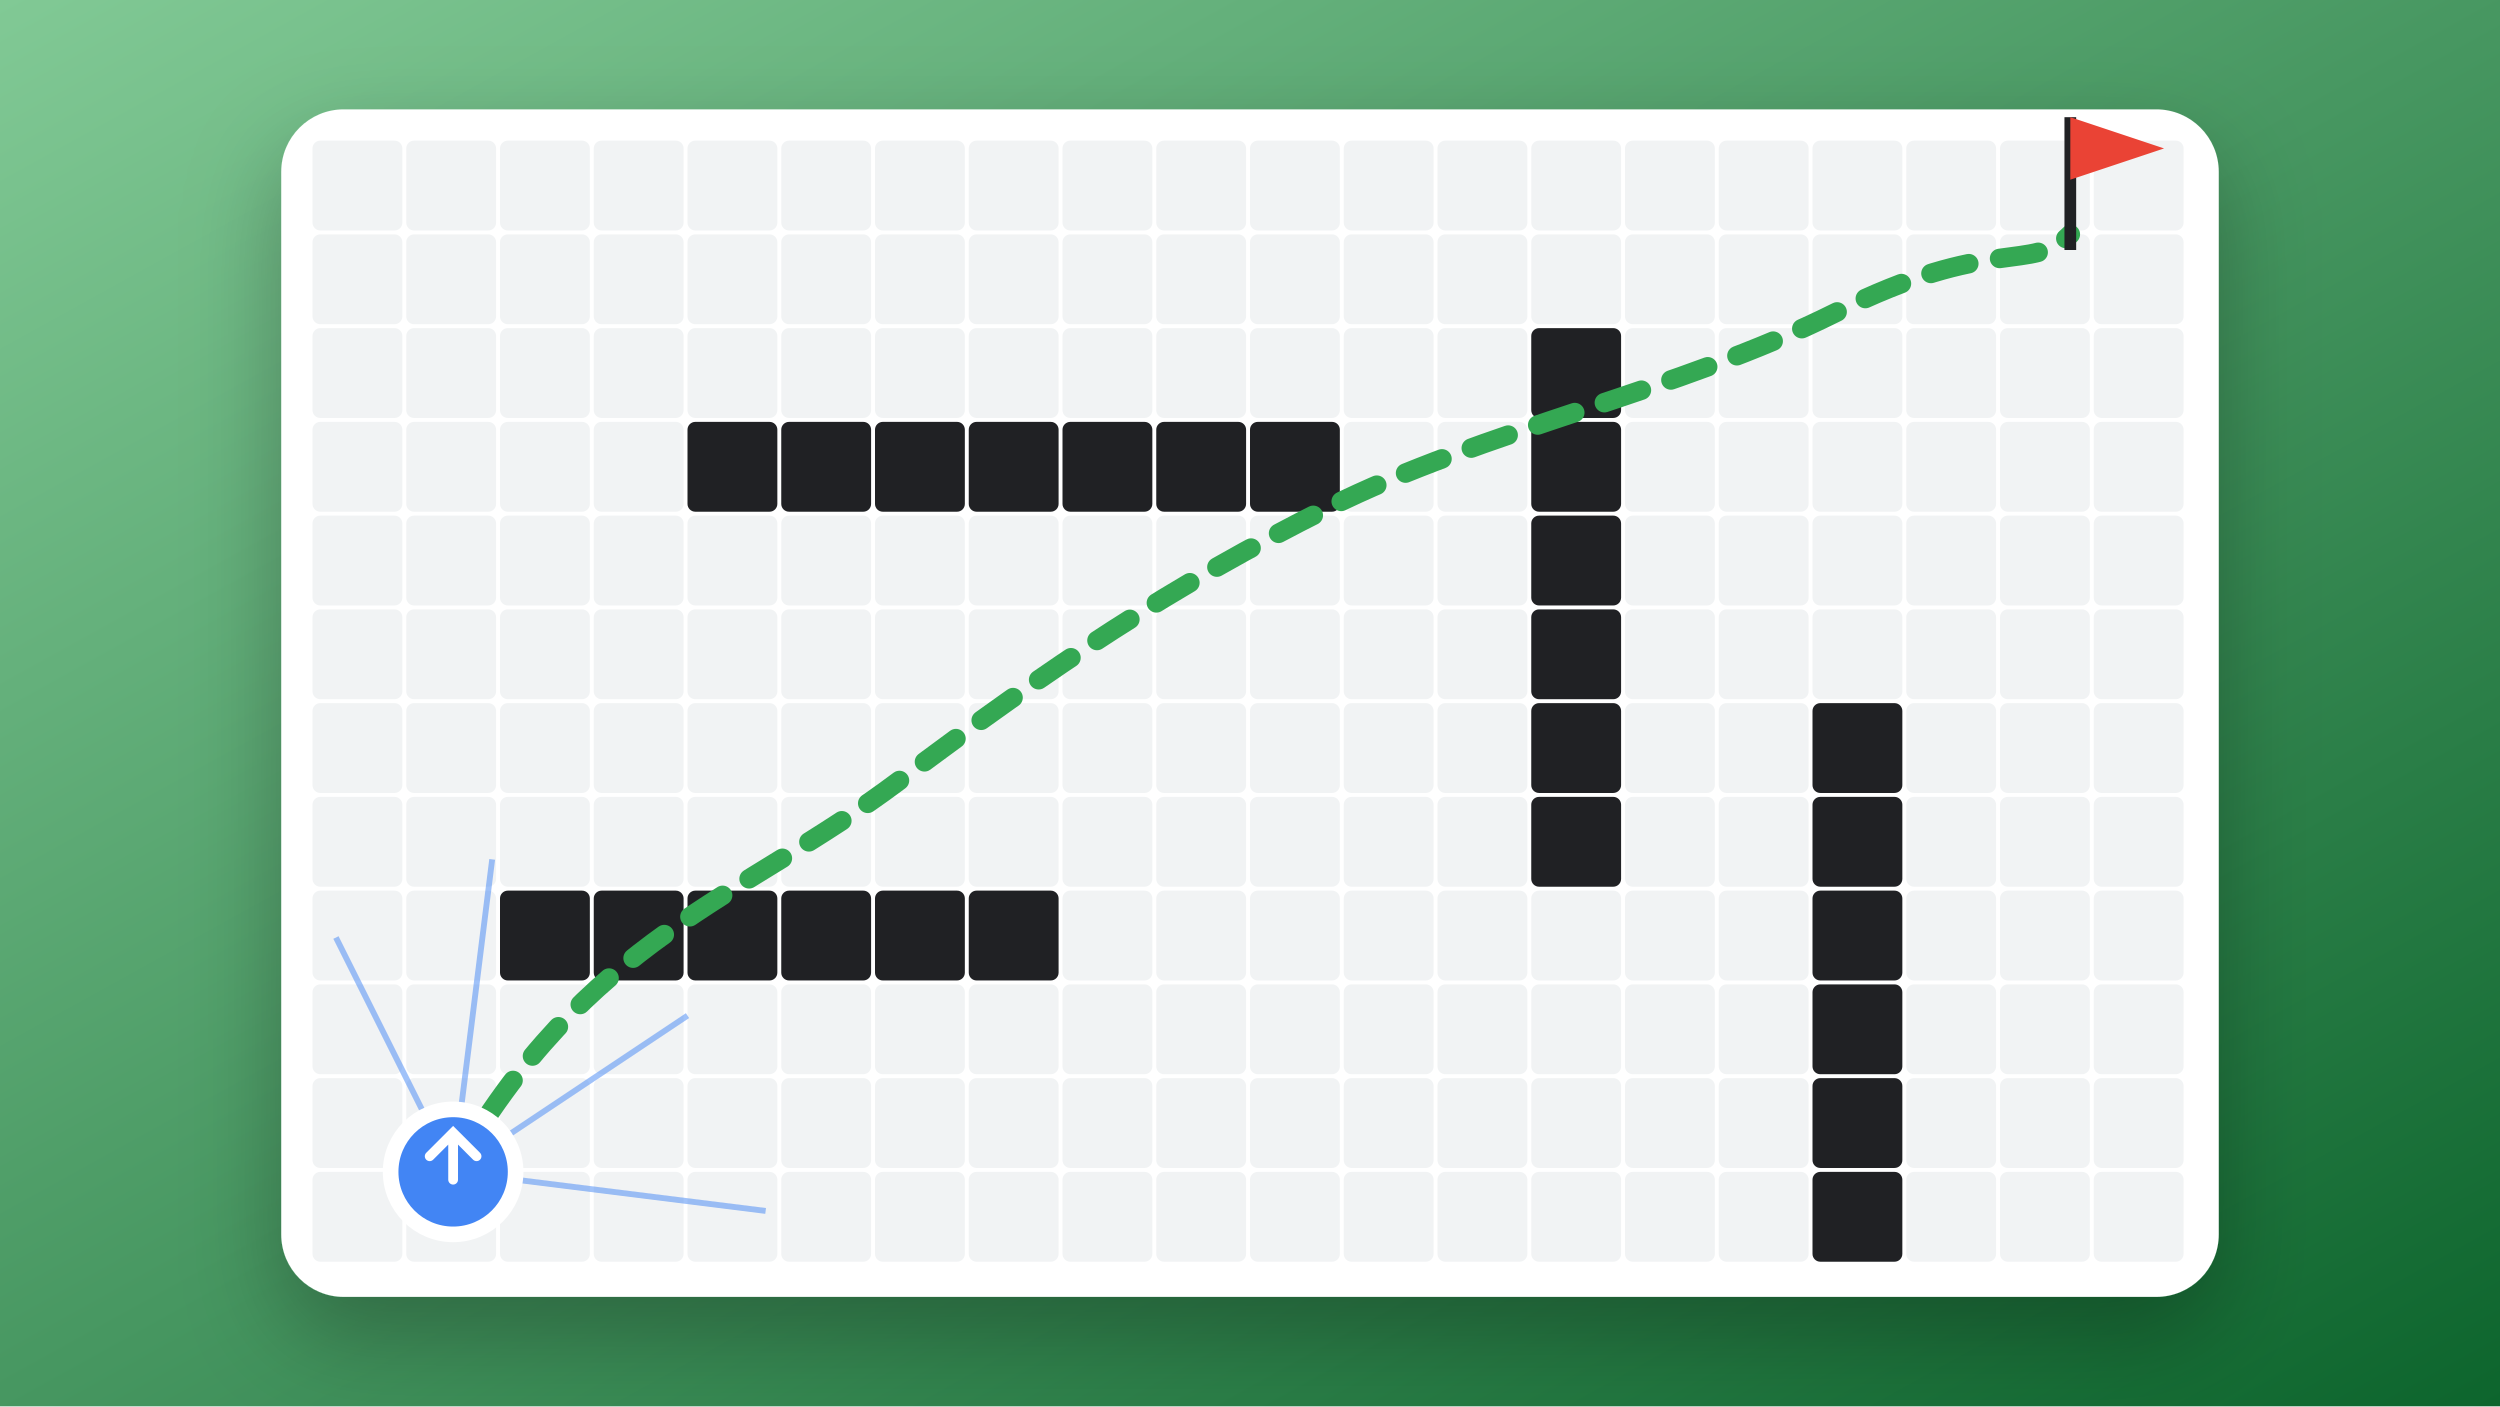
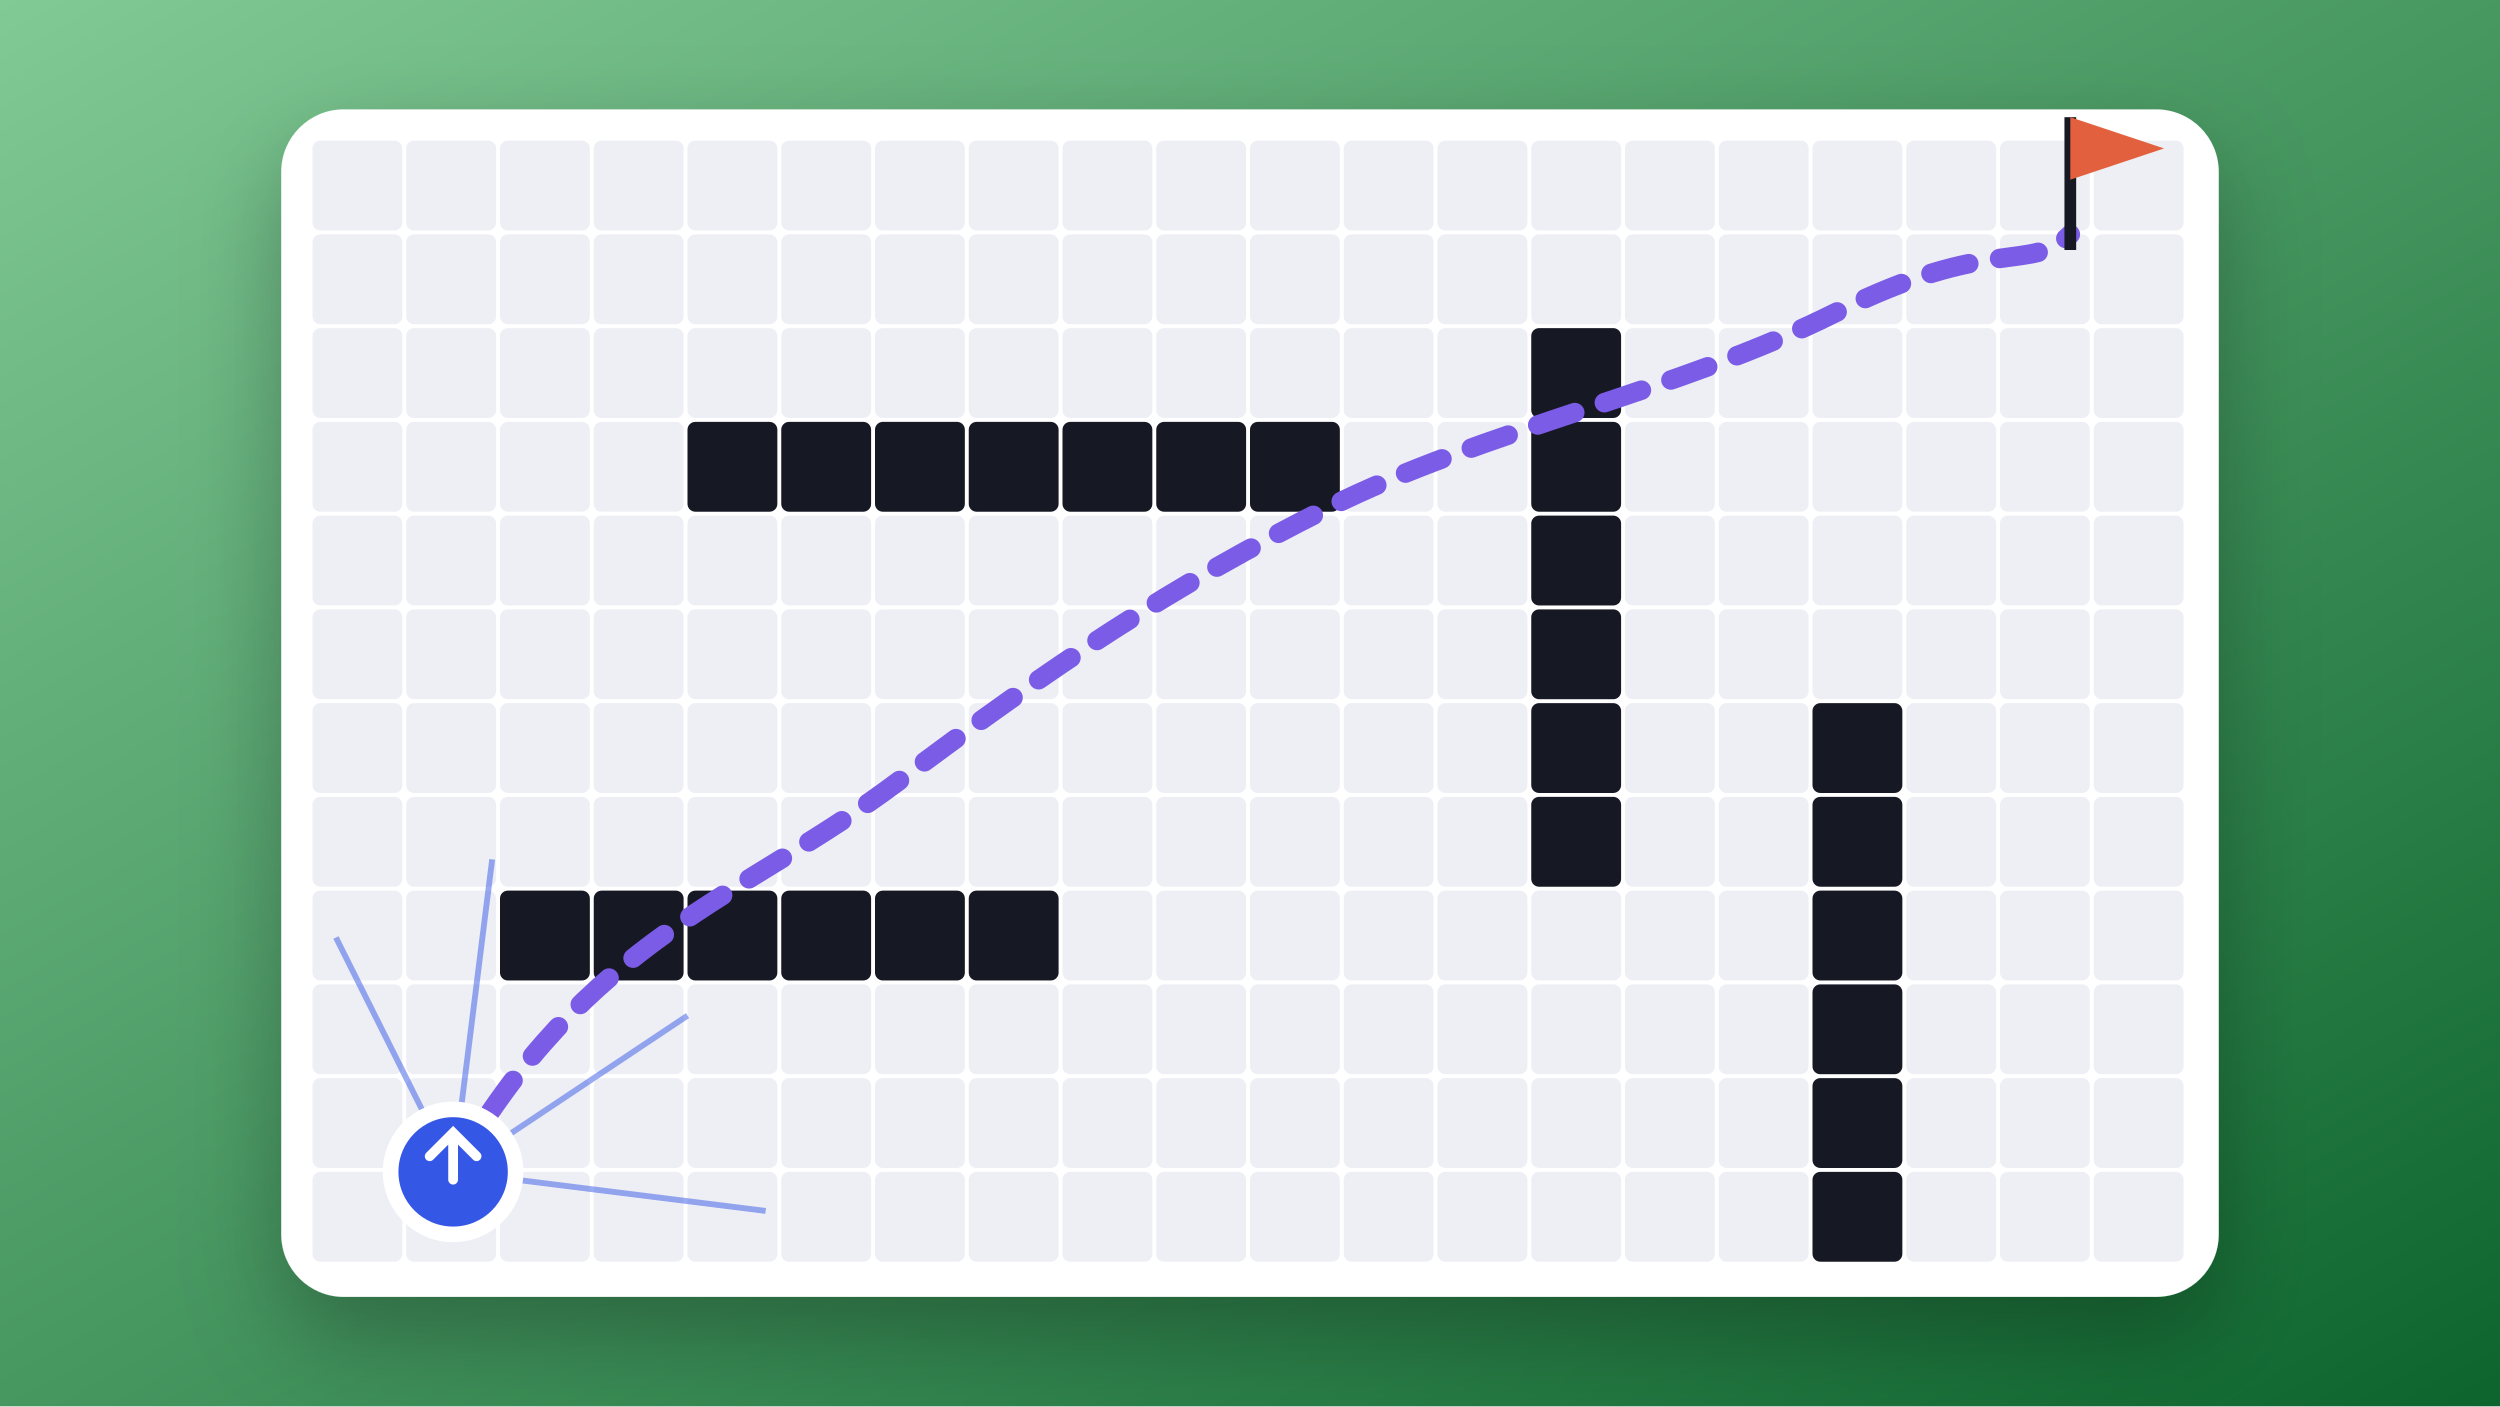
<svg xmlns="http://www.w3.org/2000/svg" viewBox="0 0 640 360" width="640" height="360">
  <defs>
    <linearGradient id="bg" x1="0" y1="0" x2="1" y2="1">
      <stop offset="0" stop-color="#81c995" />
      <stop offset="1" stop-color="#0d652d" />
    </linearGradient>
    <filter id="sh" x="-20%" y="-20%" width="140%" height="160%">
      <feDropShadow dx="0" dy="10" stdDeviation="12" flood-color="#000" flood-opacity=".28" />
    </filter>
  </defs>
  <rect width="640" height="360" fill="url(#bg)" />
  <g filter="url(#sh)">
    <rect x="72" y="28" width="496" height="304" rx="16" fill="#fff" />
  </g>
-   <rect x="80" y="36" width="23" height="23" rx="2" fill="#f1f3f4" />
-   <rect x="104" y="36" width="23" height="23" rx="2" fill="#f1f3f4" />
-   <rect x="128" y="36" width="23" height="23" rx="2" fill="#f1f3f4" />
-   <rect x="152" y="36" width="23" height="23" rx="2" fill="#f1f3f4" />
-   <rect x="176" y="36" width="23" height="23" rx="2" fill="#f1f3f4" />
-   <rect x="200" y="36" width="23" height="23" rx="2" fill="#f1f3f4" />
-   <rect x="224" y="36" width="23" height="23" rx="2" fill="#f1f3f4" />
-   <rect x="248" y="36" width="23" height="23" rx="2" fill="#f1f3f4" />
-   <rect x="272" y="36" width="23" height="23" rx="2" fill="#f1f3f4" />
-   <rect x="296" y="36" width="23" height="23" rx="2" fill="#f1f3f4" />
-   <rect x="320" y="36" width="23" height="23" rx="2" fill="#f1f3f4" />
-   <rect x="344" y="36" width="23" height="23" rx="2" fill="#f1f3f4" />
-   <rect x="368" y="36" width="23" height="23" rx="2" fill="#f1f3f4" />
-   <rect x="392" y="36" width="23" height="23" rx="2" fill="#f1f3f4" />
-   <rect x="416" y="36" width="23" height="23" rx="2" fill="#f1f3f4" />
-   <rect x="440" y="36" width="23" height="23" rx="2" fill="#f1f3f4" />
-   <rect x="464" y="36" width="23" height="23" rx="2" fill="#f1f3f4" />
-   <rect x="488" y="36" width="23" height="23" rx="2" fill="#f1f3f4" />
-   <rect x="512" y="36" width="23" height="23" rx="2" fill="#f1f3f4" />
-   <rect x="536" y="36" width="23" height="23" rx="2" fill="#f1f3f4" />
-   <rect x="80" y="60" width="23" height="23" rx="2" fill="#f1f3f4" />
-   <rect x="104" y="60" width="23" height="23" rx="2" fill="#f1f3f4" />
-   <rect x="128" y="60" width="23" height="23" rx="2" fill="#f1f3f4" />
-   <rect x="152" y="60" width="23" height="23" rx="2" fill="#f1f3f4" />
-   <rect x="176" y="60" width="23" height="23" rx="2" fill="#f1f3f4" />
-   <rect x="200" y="60" width="23" height="23" rx="2" fill="#f1f3f4" />
-   <rect x="224" y="60" width="23" height="23" rx="2" fill="#f1f3f4" />
-   <rect x="248" y="60" width="23" height="23" rx="2" fill="#f1f3f4" />
-   <rect x="272" y="60" width="23" height="23" rx="2" fill="#f1f3f4" />
-   <rect x="296" y="60" width="23" height="23" rx="2" fill="#f1f3f4" />
-   <rect x="320" y="60" width="23" height="23" rx="2" fill="#f1f3f4" />
-   <rect x="344" y="60" width="23" height="23" rx="2" fill="#f1f3f4" />
-   <rect x="368" y="60" width="23" height="23" rx="2" fill="#f1f3f4" />
-   <rect x="392" y="60" width="23" height="23" rx="2" fill="#f1f3f4" />
-   <rect x="416" y="60" width="23" height="23" rx="2" fill="#f1f3f4" />
-   <rect x="440" y="60" width="23" height="23" rx="2" fill="#f1f3f4" />
-   <rect x="464" y="60" width="23" height="23" rx="2" fill="#f1f3f4" />
-   <rect x="488" y="60" width="23" height="23" rx="2" fill="#f1f3f4" />
-   <rect x="512" y="60" width="23" height="23" rx="2" fill="#f1f3f4" />
-   <rect x="536" y="60" width="23" height="23" rx="2" fill="#f1f3f4" />
-   <rect x="80" y="84" width="23" height="23" rx="2" fill="#f1f3f4" />
-   <rect x="104" y="84" width="23" height="23" rx="2" fill="#f1f3f4" />
-   <rect x="128" y="84" width="23" height="23" rx="2" fill="#f1f3f4" />
-   <rect x="152" y="84" width="23" height="23" rx="2" fill="#f1f3f4" />
-   <rect x="176" y="84" width="23" height="23" rx="2" fill="#f1f3f4" />
-   <rect x="200" y="84" width="23" height="23" rx="2" fill="#f1f3f4" />
-   <rect x="224" y="84" width="23" height="23" rx="2" fill="#f1f3f4" />
-   <rect x="248" y="84" width="23" height="23" rx="2" fill="#f1f3f4" />
-   <rect x="272" y="84" width="23" height="23" rx="2" fill="#f1f3f4" />
-   <rect x="296" y="84" width="23" height="23" rx="2" fill="#f1f3f4" />
-   <rect x="320" y="84" width="23" height="23" rx="2" fill="#f1f3f4" />
-   <rect x="344" y="84" width="23" height="23" rx="2" fill="#f1f3f4" />
-   <rect x="368" y="84" width="23" height="23" rx="2" fill="#f1f3f4" />
-   <rect x="392" y="84" width="23" height="23" rx="2" fill="#202124" />
-   <rect x="416" y="84" width="23" height="23" rx="2" fill="#f1f3f4" />
-   <rect x="440" y="84" width="23" height="23" rx="2" fill="#f1f3f4" />
-   <rect x="464" y="84" width="23" height="23" rx="2" fill="#f1f3f4" />
-   <rect x="488" y="84" width="23" height="23" rx="2" fill="#f1f3f4" />
-   <rect x="512" y="84" width="23" height="23" rx="2" fill="#f1f3f4" />
-   <rect x="536" y="84" width="23" height="23" rx="2" fill="#f1f3f4" />
-   <rect x="80" y="108" width="23" height="23" rx="2" fill="#f1f3f4" />
-   <rect x="104" y="108" width="23" height="23" rx="2" fill="#f1f3f4" />
-   <rect x="128" y="108" width="23" height="23" rx="2" fill="#f1f3f4" />
-   <rect x="152" y="108" width="23" height="23" rx="2" fill="#f1f3f4" />
-   <rect x="176" y="108" width="23" height="23" rx="2" fill="#202124" />
-   <rect x="200" y="108" width="23" height="23" rx="2" fill="#202124" />
-   <rect x="224" y="108" width="23" height="23" rx="2" fill="#202124" />
-   <rect x="248" y="108" width="23" height="23" rx="2" fill="#202124" />
-   <rect x="272" y="108" width="23" height="23" rx="2" fill="#202124" />
-   <rect x="296" y="108" width="23" height="23" rx="2" fill="#202124" />
-   <rect x="320" y="108" width="23" height="23" rx="2" fill="#202124" />
-   <rect x="344" y="108" width="23" height="23" rx="2" fill="#f1f3f4" />
-   <rect x="368" y="108" width="23" height="23" rx="2" fill="#f1f3f4" />
-   <rect x="392" y="108" width="23" height="23" rx="2" fill="#202124" />
-   <rect x="416" y="108" width="23" height="23" rx="2" fill="#f1f3f4" />
-   <rect x="440" y="108" width="23" height="23" rx="2" fill="#f1f3f4" />
-   <rect x="464" y="108" width="23" height="23" rx="2" fill="#f1f3f4" />
-   <rect x="488" y="108" width="23" height="23" rx="2" fill="#f1f3f4" />
-   <rect x="512" y="108" width="23" height="23" rx="2" fill="#f1f3f4" />
-   <rect x="536" y="108" width="23" height="23" rx="2" fill="#f1f3f4" />
-   <rect x="80" y="132" width="23" height="23" rx="2" fill="#f1f3f4" />
-   <rect x="104" y="132" width="23" height="23" rx="2" fill="#f1f3f4" />
-   <rect x="128" y="132" width="23" height="23" rx="2" fill="#f1f3f4" />
-   <rect x="152" y="132" width="23" height="23" rx="2" fill="#f1f3f4" />
-   <rect x="176" y="132" width="23" height="23" rx="2" fill="#f1f3f4" />
-   <rect x="200" y="132" width="23" height="23" rx="2" fill="#f1f3f4" />
-   <rect x="224" y="132" width="23" height="23" rx="2" fill="#f1f3f4" />
-   <rect x="248" y="132" width="23" height="23" rx="2" fill="#f1f3f4" />
-   <rect x="272" y="132" width="23" height="23" rx="2" fill="#f1f3f4" />
-   <rect x="296" y="132" width="23" height="23" rx="2" fill="#f1f3f4" />
-   <rect x="320" y="132" width="23" height="23" rx="2" fill="#f1f3f4" />
-   <rect x="344" y="132" width="23" height="23" rx="2" fill="#f1f3f4" />
-   <rect x="368" y="132" width="23" height="23" rx="2" fill="#f1f3f4" />
-   <rect x="392" y="132" width="23" height="23" rx="2" fill="#202124" />
-   <rect x="416" y="132" width="23" height="23" rx="2" fill="#f1f3f4" />
-   <rect x="440" y="132" width="23" height="23" rx="2" fill="#f1f3f4" />
-   <rect x="464" y="132" width="23" height="23" rx="2" fill="#f1f3f4" />
-   <rect x="488" y="132" width="23" height="23" rx="2" fill="#f1f3f4" />
-   <rect x="512" y="132" width="23" height="23" rx="2" fill="#f1f3f4" />
-   <rect x="536" y="132" width="23" height="23" rx="2" fill="#f1f3f4" />
-   <rect x="80" y="156" width="23" height="23" rx="2" fill="#f1f3f4" />
-   <rect x="104" y="156" width="23" height="23" rx="2" fill="#f1f3f4" />
-   <rect x="128" y="156" width="23" height="23" rx="2" fill="#f1f3f4" />
-   <rect x="152" y="156" width="23" height="23" rx="2" fill="#f1f3f4" />
-   <rect x="176" y="156" width="23" height="23" rx="2" fill="#f1f3f4" />
-   <rect x="200" y="156" width="23" height="23" rx="2" fill="#f1f3f4" />
-   <rect x="224" y="156" width="23" height="23" rx="2" fill="#f1f3f4" />
-   <rect x="248" y="156" width="23" height="23" rx="2" fill="#f1f3f4" />
-   <rect x="272" y="156" width="23" height="23" rx="2" fill="#f1f3f4" />
-   <rect x="296" y="156" width="23" height="23" rx="2" fill="#f1f3f4" />
-   <rect x="320" y="156" width="23" height="23" rx="2" fill="#f1f3f4" />
-   <rect x="344" y="156" width="23" height="23" rx="2" fill="#f1f3f4" />
-   <rect x="368" y="156" width="23" height="23" rx="2" fill="#f1f3f4" />
-   <rect x="392" y="156" width="23" height="23" rx="2" fill="#202124" />
-   <rect x="416" y="156" width="23" height="23" rx="2" fill="#f1f3f4" />
-   <rect x="440" y="156" width="23" height="23" rx="2" fill="#f1f3f4" />
-   <rect x="464" y="156" width="23" height="23" rx="2" fill="#f1f3f4" />
-   <rect x="488" y="156" width="23" height="23" rx="2" fill="#f1f3f4" />
-   <rect x="512" y="156" width="23" height="23" rx="2" fill="#f1f3f4" />
-   <rect x="536" y="156" width="23" height="23" rx="2" fill="#f1f3f4" />
-   <rect x="80" y="180" width="23" height="23" rx="2" fill="#f1f3f4" />
-   <rect x="104" y="180" width="23" height="23" rx="2" fill="#f1f3f4" />
-   <rect x="128" y="180" width="23" height="23" rx="2" fill="#f1f3f4" />
-   <rect x="152" y="180" width="23" height="23" rx="2" fill="#f1f3f4" />
-   <rect x="176" y="180" width="23" height="23" rx="2" fill="#f1f3f4" />
-   <rect x="200" y="180" width="23" height="23" rx="2" fill="#f1f3f4" />
-   <rect x="224" y="180" width="23" height="23" rx="2" fill="#f1f3f4" />
-   <rect x="248" y="180" width="23" height="23" rx="2" fill="#f1f3f4" />
-   <rect x="272" y="180" width="23" height="23" rx="2" fill="#f1f3f4" />
-   <rect x="296" y="180" width="23" height="23" rx="2" fill="#f1f3f4" />
-   <rect x="320" y="180" width="23" height="23" rx="2" fill="#f1f3f4" />
-   <rect x="344" y="180" width="23" height="23" rx="2" fill="#f1f3f4" />
-   <rect x="368" y="180" width="23" height="23" rx="2" fill="#f1f3f4" />
-   <rect x="392" y="180" width="23" height="23" rx="2" fill="#202124" />
-   <rect x="416" y="180" width="23" height="23" rx="2" fill="#f1f3f4" />
-   <rect x="440" y="180" width="23" height="23" rx="2" fill="#f1f3f4" />
-   <rect x="464" y="180" width="23" height="23" rx="2" fill="#202124" />
-   <rect x="488" y="180" width="23" height="23" rx="2" fill="#f1f3f4" />
-   <rect x="512" y="180" width="23" height="23" rx="2" fill="#f1f3f4" />
-   <rect x="536" y="180" width="23" height="23" rx="2" fill="#f1f3f4" />
-   <rect x="80" y="204" width="23" height="23" rx="2" fill="#f1f3f4" />
-   <rect x="104" y="204" width="23" height="23" rx="2" fill="#f1f3f4" />
-   <rect x="128" y="204" width="23" height="23" rx="2" fill="#f1f3f4" />
-   <rect x="152" y="204" width="23" height="23" rx="2" fill="#f1f3f4" />
-   <rect x="176" y="204" width="23" height="23" rx="2" fill="#f1f3f4" />
-   <rect x="200" y="204" width="23" height="23" rx="2" fill="#f1f3f4" />
-   <rect x="224" y="204" width="23" height="23" rx="2" fill="#f1f3f4" />
-   <rect x="248" y="204" width="23" height="23" rx="2" fill="#f1f3f4" />
-   <rect x="272" y="204" width="23" height="23" rx="2" fill="#f1f3f4" />
-   <rect x="296" y="204" width="23" height="23" rx="2" fill="#f1f3f4" />
-   <rect x="320" y="204" width="23" height="23" rx="2" fill="#f1f3f4" />
-   <rect x="344" y="204" width="23" height="23" rx="2" fill="#f1f3f4" />
-   <rect x="368" y="204" width="23" height="23" rx="2" fill="#f1f3f4" />
-   <rect x="392" y="204" width="23" height="23" rx="2" fill="#202124" />
-   <rect x="416" y="204" width="23" height="23" rx="2" fill="#f1f3f4" />
-   <rect x="440" y="204" width="23" height="23" rx="2" fill="#f1f3f4" />
-   <rect x="464" y="204" width="23" height="23" rx="2" fill="#202124" />
-   <rect x="488" y="204" width="23" height="23" rx="2" fill="#f1f3f4" />
-   <rect x="512" y="204" width="23" height="23" rx="2" fill="#f1f3f4" />
-   <rect x="536" y="204" width="23" height="23" rx="2" fill="#f1f3f4" />
-   <rect x="80" y="228" width="23" height="23" rx="2" fill="#f1f3f4" />
-   <rect x="104" y="228" width="23" height="23" rx="2" fill="#f1f3f4" />
-   <rect x="128" y="228" width="23" height="23" rx="2" fill="#202124" />
-   <rect x="152" y="228" width="23" height="23" rx="2" fill="#202124" />
-   <rect x="176" y="228" width="23" height="23" rx="2" fill="#202124" />
-   <rect x="200" y="228" width="23" height="23" rx="2" fill="#202124" />
-   <rect x="224" y="228" width="23" height="23" rx="2" fill="#202124" />
-   <rect x="248" y="228" width="23" height="23" rx="2" fill="#202124" />
-   <rect x="272" y="228" width="23" height="23" rx="2" fill="#f1f3f4" />
-   <rect x="296" y="228" width="23" height="23" rx="2" fill="#f1f3f4" />
-   <rect x="320" y="228" width="23" height="23" rx="2" fill="#f1f3f4" />
-   <rect x="344" y="228" width="23" height="23" rx="2" fill="#f1f3f4" />
-   <rect x="368" y="228" width="23" height="23" rx="2" fill="#f1f3f4" />
-   <rect x="392" y="228" width="23" height="23" rx="2" fill="#f1f3f4" />
-   <rect x="416" y="228" width="23" height="23" rx="2" fill="#f1f3f4" />
-   <rect x="440" y="228" width="23" height="23" rx="2" fill="#f1f3f4" />
-   <rect x="464" y="228" width="23" height="23" rx="2" fill="#202124" />
-   <rect x="488" y="228" width="23" height="23" rx="2" fill="#f1f3f4" />
-   <rect x="512" y="228" width="23" height="23" rx="2" fill="#f1f3f4" />
-   <rect x="536" y="228" width="23" height="23" rx="2" fill="#f1f3f4" />
-   <rect x="80" y="252" width="23" height="23" rx="2" fill="#f1f3f4" />
-   <rect x="104" y="252" width="23" height="23" rx="2" fill="#f1f3f4" />
-   <rect x="128" y="252" width="23" height="23" rx="2" fill="#f1f3f4" />
-   <rect x="152" y="252" width="23" height="23" rx="2" fill="#f1f3f4" />
-   <rect x="176" y="252" width="23" height="23" rx="2" fill="#f1f3f4" />
-   <rect x="200" y="252" width="23" height="23" rx="2" fill="#f1f3f4" />
-   <rect x="224" y="252" width="23" height="23" rx="2" fill="#f1f3f4" />
-   <rect x="248" y="252" width="23" height="23" rx="2" fill="#f1f3f4" />
-   <rect x="272" y="252" width="23" height="23" rx="2" fill="#f1f3f4" />
-   <rect x="296" y="252" width="23" height="23" rx="2" fill="#f1f3f4" />
-   <rect x="320" y="252" width="23" height="23" rx="2" fill="#f1f3f4" />
-   <rect x="344" y="252" width="23" height="23" rx="2" fill="#f1f3f4" />
-   <rect x="368" y="252" width="23" height="23" rx="2" fill="#f1f3f4" />
-   <rect x="392" y="252" width="23" height="23" rx="2" fill="#f1f3f4" />
-   <rect x="416" y="252" width="23" height="23" rx="2" fill="#f1f3f4" />
-   <rect x="440" y="252" width="23" height="23" rx="2" fill="#f1f3f4" />
-   <rect x="464" y="252" width="23" height="23" rx="2" fill="#202124" />
-   <rect x="488" y="252" width="23" height="23" rx="2" fill="#f1f3f4" />
-   <rect x="512" y="252" width="23" height="23" rx="2" fill="#f1f3f4" />
-   <rect x="536" y="252" width="23" height="23" rx="2" fill="#f1f3f4" />
-   <rect x="80" y="276" width="23" height="23" rx="2" fill="#f1f3f4" />
-   <rect x="104" y="276" width="23" height="23" rx="2" fill="#f1f3f4" />
-   <rect x="128" y="276" width="23" height="23" rx="2" fill="#f1f3f4" />
-   <rect x="152" y="276" width="23" height="23" rx="2" fill="#f1f3f4" />
-   <rect x="176" y="276" width="23" height="23" rx="2" fill="#f1f3f4" />
-   <rect x="200" y="276" width="23" height="23" rx="2" fill="#f1f3f4" />
-   <rect x="224" y="276" width="23" height="23" rx="2" fill="#f1f3f4" />
-   <rect x="248" y="276" width="23" height="23" rx="2" fill="#f1f3f4" />
-   <rect x="272" y="276" width="23" height="23" rx="2" fill="#f1f3f4" />
-   <rect x="296" y="276" width="23" height="23" rx="2" fill="#f1f3f4" />
-   <rect x="320" y="276" width="23" height="23" rx="2" fill="#f1f3f4" />
-   <rect x="344" y="276" width="23" height="23" rx="2" fill="#f1f3f4" />
-   <rect x="368" y="276" width="23" height="23" rx="2" fill="#f1f3f4" />
-   <rect x="392" y="276" width="23" height="23" rx="2" fill="#f1f3f4" />
-   <rect x="416" y="276" width="23" height="23" rx="2" fill="#f1f3f4" />
-   <rect x="440" y="276" width="23" height="23" rx="2" fill="#f1f3f4" />
-   <rect x="464" y="276" width="23" height="23" rx="2" fill="#202124" />
-   <rect x="488" y="276" width="23" height="23" rx="2" fill="#f1f3f4" />
-   <rect x="512" y="276" width="23" height="23" rx="2" fill="#f1f3f4" />
-   <rect x="536" y="276" width="23" height="23" rx="2" fill="#f1f3f4" />
-   <rect x="80" y="300" width="23" height="23" rx="2" fill="#f1f3f4" />
-   <rect x="104" y="300" width="23" height="23" rx="2" fill="#f1f3f4" />
-   <rect x="128" y="300" width="23" height="23" rx="2" fill="#f1f3f4" />
-   <rect x="152" y="300" width="23" height="23" rx="2" fill="#f1f3f4" />
-   <rect x="176" y="300" width="23" height="23" rx="2" fill="#f1f3f4" />
-   <rect x="200" y="300" width="23" height="23" rx="2" fill="#f1f3f4" />
-   <rect x="224" y="300" width="23" height="23" rx="2" fill="#f1f3f4" />
-   <rect x="248" y="300" width="23" height="23" rx="2" fill="#f1f3f4" />
-   <rect x="272" y="300" width="23" height="23" rx="2" fill="#f1f3f4" />
-   <rect x="296" y="300" width="23" height="23" rx="2" fill="#f1f3f4" />
-   <rect x="320" y="300" width="23" height="23" rx="2" fill="#f1f3f4" />
-   <rect x="344" y="300" width="23" height="23" rx="2" fill="#f1f3f4" />
-   <rect x="368" y="300" width="23" height="23" rx="2" fill="#f1f3f4" />
-   <rect x="392" y="300" width="23" height="23" rx="2" fill="#f1f3f4" />
-   <rect x="416" y="300" width="23" height="23" rx="2" fill="#f1f3f4" />
-   <rect x="440" y="300" width="23" height="23" rx="2" fill="#f1f3f4" />
-   <rect x="464" y="300" width="23" height="23" rx="2" fill="#202124" />
-   <rect x="488" y="300" width="23" height="23" rx="2" fill="#f1f3f4" />
-   <rect x="512" y="300" width="23" height="23" rx="2" fill="#f1f3f4" />
-   <rect x="536" y="300" width="23" height="23" rx="2" fill="#f1f3f4" />
-   <path d="M116 300 C150 240 190 230 230 200 S300 150 340 130 S430 100 470 80 S520 70 530 60" fill="none" stroke="#34a853" stroke-width="5" stroke-dasharray="10 8" stroke-linecap="round" />
-   <g stroke="#4285f4" stroke-width="1.5" opacity=".5">
+   <rect x="80" y="36" width="23" height="23" rx="2" fill="#eeeff5" />
+   <rect x="104" y="36" width="23" height="23" rx="2" fill="#eeeff5" />
+   <rect x="128" y="36" width="23" height="23" rx="2" fill="#eeeff5" />
+   <rect x="152" y="36" width="23" height="23" rx="2" fill="#eeeff5" />
+   <rect x="176" y="36" width="23" height="23" rx="2" fill="#eeeff5" />
+   <rect x="200" y="36" width="23" height="23" rx="2" fill="#eeeff5" />
+   <rect x="224" y="36" width="23" height="23" rx="2" fill="#eeeff5" />
+   <rect x="248" y="36" width="23" height="23" rx="2" fill="#eeeff5" />
+   <rect x="272" y="36" width="23" height="23" rx="2" fill="#eeeff5" />
+   <rect x="296" y="36" width="23" height="23" rx="2" fill="#eeeff5" />
+   <rect x="320" y="36" width="23" height="23" rx="2" fill="#eeeff5" />
+   <rect x="344" y="36" width="23" height="23" rx="2" fill="#eeeff5" />
+   <rect x="368" y="36" width="23" height="23" rx="2" fill="#eeeff5" />
+   <rect x="392" y="36" width="23" height="23" rx="2" fill="#eeeff5" />
+   <rect x="416" y="36" width="23" height="23" rx="2" fill="#eeeff5" />
+   <rect x="440" y="36" width="23" height="23" rx="2" fill="#eeeff5" />
+   <rect x="464" y="36" width="23" height="23" rx="2" fill="#eeeff5" />
+   <rect x="488" y="36" width="23" height="23" rx="2" fill="#eeeff5" />
+   <rect x="512" y="36" width="23" height="23" rx="2" fill="#eeeff5" />
+   <rect x="536" y="36" width="23" height="23" rx="2" fill="#eeeff5" />
+   <rect x="80" y="60" width="23" height="23" rx="2" fill="#eeeff5" />
+   <rect x="104" y="60" width="23" height="23" rx="2" fill="#eeeff5" />
+   <rect x="128" y="60" width="23" height="23" rx="2" fill="#eeeff5" />
+   <rect x="152" y="60" width="23" height="23" rx="2" fill="#eeeff5" />
+   <rect x="176" y="60" width="23" height="23" rx="2" fill="#eeeff5" />
+   <rect x="200" y="60" width="23" height="23" rx="2" fill="#eeeff5" />
+   <rect x="224" y="60" width="23" height="23" rx="2" fill="#eeeff5" />
+   <rect x="248" y="60" width="23" height="23" rx="2" fill="#eeeff5" />
+   <rect x="272" y="60" width="23" height="23" rx="2" fill="#eeeff5" />
+   <rect x="296" y="60" width="23" height="23" rx="2" fill="#eeeff5" />
+   <rect x="320" y="60" width="23" height="23" rx="2" fill="#eeeff5" />
+   <rect x="344" y="60" width="23" height="23" rx="2" fill="#eeeff5" />
+   <rect x="368" y="60" width="23" height="23" rx="2" fill="#eeeff5" />
+   <rect x="392" y="60" width="23" height="23" rx="2" fill="#eeeff5" />
+   <rect x="416" y="60" width="23" height="23" rx="2" fill="#eeeff5" />
+   <rect x="440" y="60" width="23" height="23" rx="2" fill="#eeeff5" />
+   <rect x="464" y="60" width="23" height="23" rx="2" fill="#eeeff5" />
+   <rect x="488" y="60" width="23" height="23" rx="2" fill="#eeeff5" />
+   <rect x="512" y="60" width="23" height="23" rx="2" fill="#eeeff5" />
+   <rect x="536" y="60" width="23" height="23" rx="2" fill="#eeeff5" />
+   <rect x="80" y="84" width="23" height="23" rx="2" fill="#eeeff5" />
+   <rect x="104" y="84" width="23" height="23" rx="2" fill="#eeeff5" />
+   <rect x="128" y="84" width="23" height="23" rx="2" fill="#eeeff5" />
+   <rect x="152" y="84" width="23" height="23" rx="2" fill="#eeeff5" />
+   <rect x="176" y="84" width="23" height="23" rx="2" fill="#eeeff5" />
+   <rect x="200" y="84" width="23" height="23" rx="2" fill="#eeeff5" />
+   <rect x="224" y="84" width="23" height="23" rx="2" fill="#eeeff5" />
+   <rect x="248" y="84" width="23" height="23" rx="2" fill="#eeeff5" />
+   <rect x="272" y="84" width="23" height="23" rx="2" fill="#eeeff5" />
+   <rect x="296" y="84" width="23" height="23" rx="2" fill="#eeeff5" />
+   <rect x="320" y="84" width="23" height="23" rx="2" fill="#eeeff5" />
+   <rect x="344" y="84" width="23" height="23" rx="2" fill="#eeeff5" />
+   <rect x="368" y="84" width="23" height="23" rx="2" fill="#eeeff5" />
+   <rect x="392" y="84" width="23" height="23" rx="2" fill="#161823" />
+   <rect x="416" y="84" width="23" height="23" rx="2" fill="#eeeff5" />
+   <rect x="440" y="84" width="23" height="23" rx="2" fill="#eeeff5" />
+   <rect x="464" y="84" width="23" height="23" rx="2" fill="#eeeff5" />
+   <rect x="488" y="84" width="23" height="23" rx="2" fill="#eeeff5" />
+   <rect x="512" y="84" width="23" height="23" rx="2" fill="#eeeff5" />
+   <rect x="536" y="84" width="23" height="23" rx="2" fill="#eeeff5" />
+   <rect x="80" y="108" width="23" height="23" rx="2" fill="#eeeff5" />
+   <rect x="104" y="108" width="23" height="23" rx="2" fill="#eeeff5" />
+   <rect x="128" y="108" width="23" height="23" rx="2" fill="#eeeff5" />
+   <rect x="152" y="108" width="23" height="23" rx="2" fill="#eeeff5" />
+   <rect x="176" y="108" width="23" height="23" rx="2" fill="#161823" />
+   <rect x="200" y="108" width="23" height="23" rx="2" fill="#161823" />
+   <rect x="224" y="108" width="23" height="23" rx="2" fill="#161823" />
+   <rect x="248" y="108" width="23" height="23" rx="2" fill="#161823" />
+   <rect x="272" y="108" width="23" height="23" rx="2" fill="#161823" />
+   <rect x="296" y="108" width="23" height="23" rx="2" fill="#161823" />
+   <rect x="320" y="108" width="23" height="23" rx="2" fill="#161823" />
+   <rect x="344" y="108" width="23" height="23" rx="2" fill="#eeeff5" />
+   <rect x="368" y="108" width="23" height="23" rx="2" fill="#eeeff5" />
+   <rect x="392" y="108" width="23" height="23" rx="2" fill="#161823" />
+   <rect x="416" y="108" width="23" height="23" rx="2" fill="#eeeff5" />
+   <rect x="440" y="108" width="23" height="23" rx="2" fill="#eeeff5" />
+   <rect x="464" y="108" width="23" height="23" rx="2" fill="#eeeff5" />
+   <rect x="488" y="108" width="23" height="23" rx="2" fill="#eeeff5" />
+   <rect x="512" y="108" width="23" height="23" rx="2" fill="#eeeff5" />
+   <rect x="536" y="108" width="23" height="23" rx="2" fill="#eeeff5" />
+   <rect x="80" y="132" width="23" height="23" rx="2" fill="#eeeff5" />
+   <rect x="104" y="132" width="23" height="23" rx="2" fill="#eeeff5" />
+   <rect x="128" y="132" width="23" height="23" rx="2" fill="#eeeff5" />
+   <rect x="152" y="132" width="23" height="23" rx="2" fill="#eeeff5" />
+   <rect x="176" y="132" width="23" height="23" rx="2" fill="#eeeff5" />
+   <rect x="200" y="132" width="23" height="23" rx="2" fill="#eeeff5" />
+   <rect x="224" y="132" width="23" height="23" rx="2" fill="#eeeff5" />
+   <rect x="248" y="132" width="23" height="23" rx="2" fill="#eeeff5" />
+   <rect x="272" y="132" width="23" height="23" rx="2" fill="#eeeff5" />
+   <rect x="296" y="132" width="23" height="23" rx="2" fill="#eeeff5" />
+   <rect x="320" y="132" width="23" height="23" rx="2" fill="#eeeff5" />
+   <rect x="344" y="132" width="23" height="23" rx="2" fill="#eeeff5" />
+   <rect x="368" y="132" width="23" height="23" rx="2" fill="#eeeff5" />
+   <rect x="392" y="132" width="23" height="23" rx="2" fill="#161823" />
+   <rect x="416" y="132" width="23" height="23" rx="2" fill="#eeeff5" />
+   <rect x="440" y="132" width="23" height="23" rx="2" fill="#eeeff5" />
+   <rect x="464" y="132" width="23" height="23" rx="2" fill="#eeeff5" />
+   <rect x="488" y="132" width="23" height="23" rx="2" fill="#eeeff5" />
+   <rect x="512" y="132" width="23" height="23" rx="2" fill="#eeeff5" />
+   <rect x="536" y="132" width="23" height="23" rx="2" fill="#eeeff5" />
+   <rect x="80" y="156" width="23" height="23" rx="2" fill="#eeeff5" />
+   <rect x="104" y="156" width="23" height="23" rx="2" fill="#eeeff5" />
+   <rect x="128" y="156" width="23" height="23" rx="2" fill="#eeeff5" />
+   <rect x="152" y="156" width="23" height="23" rx="2" fill="#eeeff5" />
+   <rect x="176" y="156" width="23" height="23" rx="2" fill="#eeeff5" />
+   <rect x="200" y="156" width="23" height="23" rx="2" fill="#eeeff5" />
+   <rect x="224" y="156" width="23" height="23" rx="2" fill="#eeeff5" />
+   <rect x="248" y="156" width="23" height="23" rx="2" fill="#eeeff5" />
+   <rect x="272" y="156" width="23" height="23" rx="2" fill="#eeeff5" />
+   <rect x="296" y="156" width="23" height="23" rx="2" fill="#eeeff5" />
+   <rect x="320" y="156" width="23" height="23" rx="2" fill="#eeeff5" />
+   <rect x="344" y="156" width="23" height="23" rx="2" fill="#eeeff5" />
+   <rect x="368" y="156" width="23" height="23" rx="2" fill="#eeeff5" />
+   <rect x="392" y="156" width="23" height="23" rx="2" fill="#161823" />
+   <rect x="416" y="156" width="23" height="23" rx="2" fill="#eeeff5" />
+   <rect x="440" y="156" width="23" height="23" rx="2" fill="#eeeff5" />
+   <rect x="464" y="156" width="23" height="23" rx="2" fill="#eeeff5" />
+   <rect x="488" y="156" width="23" height="23" rx="2" fill="#eeeff5" />
+   <rect x="512" y="156" width="23" height="23" rx="2" fill="#eeeff5" />
+   <rect x="536" y="156" width="23" height="23" rx="2" fill="#eeeff5" />
+   <rect x="80" y="180" width="23" height="23" rx="2" fill="#eeeff5" />
+   <rect x="104" y="180" width="23" height="23" rx="2" fill="#eeeff5" />
+   <rect x="128" y="180" width="23" height="23" rx="2" fill="#eeeff5" />
+   <rect x="152" y="180" width="23" height="23" rx="2" fill="#eeeff5" />
+   <rect x="176" y="180" width="23" height="23" rx="2" fill="#eeeff5" />
+   <rect x="200" y="180" width="23" height="23" rx="2" fill="#eeeff5" />
+   <rect x="224" y="180" width="23" height="23" rx="2" fill="#eeeff5" />
+   <rect x="248" y="180" width="23" height="23" rx="2" fill="#eeeff5" />
+   <rect x="272" y="180" width="23" height="23" rx="2" fill="#eeeff5" />
+   <rect x="296" y="180" width="23" height="23" rx="2" fill="#eeeff5" />
+   <rect x="320" y="180" width="23" height="23" rx="2" fill="#eeeff5" />
+   <rect x="344" y="180" width="23" height="23" rx="2" fill="#eeeff5" />
+   <rect x="368" y="180" width="23" height="23" rx="2" fill="#eeeff5" />
+   <rect x="392" y="180" width="23" height="23" rx="2" fill="#161823" />
+   <rect x="416" y="180" width="23" height="23" rx="2" fill="#eeeff5" />
+   <rect x="440" y="180" width="23" height="23" rx="2" fill="#eeeff5" />
+   <rect x="464" y="180" width="23" height="23" rx="2" fill="#161823" />
+   <rect x="488" y="180" width="23" height="23" rx="2" fill="#eeeff5" />
+   <rect x="512" y="180" width="23" height="23" rx="2" fill="#eeeff5" />
+   <rect x="536" y="180" width="23" height="23" rx="2" fill="#eeeff5" />
+   <rect x="80" y="204" width="23" height="23" rx="2" fill="#eeeff5" />
+   <rect x="104" y="204" width="23" height="23" rx="2" fill="#eeeff5" />
+   <rect x="128" y="204" width="23" height="23" rx="2" fill="#eeeff5" />
+   <rect x="152" y="204" width="23" height="23" rx="2" fill="#eeeff5" />
+   <rect x="176" y="204" width="23" height="23" rx="2" fill="#eeeff5" />
+   <rect x="200" y="204" width="23" height="23" rx="2" fill="#eeeff5" />
+   <rect x="224" y="204" width="23" height="23" rx="2" fill="#eeeff5" />
+   <rect x="248" y="204" width="23" height="23" rx="2" fill="#eeeff5" />
+   <rect x="272" y="204" width="23" height="23" rx="2" fill="#eeeff5" />
+   <rect x="296" y="204" width="23" height="23" rx="2" fill="#eeeff5" />
+   <rect x="320" y="204" width="23" height="23" rx="2" fill="#eeeff5" />
+   <rect x="344" y="204" width="23" height="23" rx="2" fill="#eeeff5" />
+   <rect x="368" y="204" width="23" height="23" rx="2" fill="#eeeff5" />
+   <rect x="392" y="204" width="23" height="23" rx="2" fill="#161823" />
+   <rect x="416" y="204" width="23" height="23" rx="2" fill="#eeeff5" />
+   <rect x="440" y="204" width="23" height="23" rx="2" fill="#eeeff5" />
+   <rect x="464" y="204" width="23" height="23" rx="2" fill="#161823" />
+   <rect x="488" y="204" width="23" height="23" rx="2" fill="#eeeff5" />
+   <rect x="512" y="204" width="23" height="23" rx="2" fill="#eeeff5" />
+   <rect x="536" y="204" width="23" height="23" rx="2" fill="#eeeff5" />
+   <rect x="80" y="228" width="23" height="23" rx="2" fill="#eeeff5" />
+   <rect x="104" y="228" width="23" height="23" rx="2" fill="#eeeff5" />
+   <rect x="128" y="228" width="23" height="23" rx="2" fill="#161823" />
+   <rect x="152" y="228" width="23" height="23" rx="2" fill="#161823" />
+   <rect x="176" y="228" width="23" height="23" rx="2" fill="#161823" />
+   <rect x="200" y="228" width="23" height="23" rx="2" fill="#161823" />
+   <rect x="224" y="228" width="23" height="23" rx="2" fill="#161823" />
+   <rect x="248" y="228" width="23" height="23" rx="2" fill="#161823" />
+   <rect x="272" y="228" width="23" height="23" rx="2" fill="#eeeff5" />
+   <rect x="296" y="228" width="23" height="23" rx="2" fill="#eeeff5" />
+   <rect x="320" y="228" width="23" height="23" rx="2" fill="#eeeff5" />
+   <rect x="344" y="228" width="23" height="23" rx="2" fill="#eeeff5" />
+   <rect x="368" y="228" width="23" height="23" rx="2" fill="#eeeff5" />
+   <rect x="392" y="228" width="23" height="23" rx="2" fill="#eeeff5" />
+   <rect x="416" y="228" width="23" height="23" rx="2" fill="#eeeff5" />
+   <rect x="440" y="228" width="23" height="23" rx="2" fill="#eeeff5" />
+   <rect x="464" y="228" width="23" height="23" rx="2" fill="#161823" />
+   <rect x="488" y="228" width="23" height="23" rx="2" fill="#eeeff5" />
+   <rect x="512" y="228" width="23" height="23" rx="2" fill="#eeeff5" />
+   <rect x="536" y="228" width="23" height="23" rx="2" fill="#eeeff5" />
+   <rect x="80" y="252" width="23" height="23" rx="2" fill="#eeeff5" />
+   <rect x="104" y="252" width="23" height="23" rx="2" fill="#eeeff5" />
+   <rect x="128" y="252" width="23" height="23" rx="2" fill="#eeeff5" />
+   <rect x="152" y="252" width="23" height="23" rx="2" fill="#eeeff5" />
+   <rect x="176" y="252" width="23" height="23" rx="2" fill="#eeeff5" />
+   <rect x="200" y="252" width="23" height="23" rx="2" fill="#eeeff5" />
+   <rect x="224" y="252" width="23" height="23" rx="2" fill="#eeeff5" />
+   <rect x="248" y="252" width="23" height="23" rx="2" fill="#eeeff5" />
+   <rect x="272" y="252" width="23" height="23" rx="2" fill="#eeeff5" />
+   <rect x="296" y="252" width="23" height="23" rx="2" fill="#eeeff5" />
+   <rect x="320" y="252" width="23" height="23" rx="2" fill="#eeeff5" />
+   <rect x="344" y="252" width="23" height="23" rx="2" fill="#eeeff5" />
+   <rect x="368" y="252" width="23" height="23" rx="2" fill="#eeeff5" />
+   <rect x="392" y="252" width="23" height="23" rx="2" fill="#eeeff5" />
+   <rect x="416" y="252" width="23" height="23" rx="2" fill="#eeeff5" />
+   <rect x="440" y="252" width="23" height="23" rx="2" fill="#eeeff5" />
+   <rect x="464" y="252" width="23" height="23" rx="2" fill="#161823" />
+   <rect x="488" y="252" width="23" height="23" rx="2" fill="#eeeff5" />
+   <rect x="512" y="252" width="23" height="23" rx="2" fill="#eeeff5" />
+   <rect x="536" y="252" width="23" height="23" rx="2" fill="#eeeff5" />
+   <rect x="80" y="276" width="23" height="23" rx="2" fill="#eeeff5" />
+   <rect x="104" y="276" width="23" height="23" rx="2" fill="#eeeff5" />
+   <rect x="128" y="276" width="23" height="23" rx="2" fill="#eeeff5" />
+   <rect x="152" y="276" width="23" height="23" rx="2" fill="#eeeff5" />
+   <rect x="176" y="276" width="23" height="23" rx="2" fill="#eeeff5" />
+   <rect x="200" y="276" width="23" height="23" rx="2" fill="#eeeff5" />
+   <rect x="224" y="276" width="23" height="23" rx="2" fill="#eeeff5" />
+   <rect x="248" y="276" width="23" height="23" rx="2" fill="#eeeff5" />
+   <rect x="272" y="276" width="23" height="23" rx="2" fill="#eeeff5" />
+   <rect x="296" y="276" width="23" height="23" rx="2" fill="#eeeff5" />
+   <rect x="320" y="276" width="23" height="23" rx="2" fill="#eeeff5" />
+   <rect x="344" y="276" width="23" height="23" rx="2" fill="#eeeff5" />
+   <rect x="368" y="276" width="23" height="23" rx="2" fill="#eeeff5" />
+   <rect x="392" y="276" width="23" height="23" rx="2" fill="#eeeff5" />
+   <rect x="416" y="276" width="23" height="23" rx="2" fill="#eeeff5" />
+   <rect x="440" y="276" width="23" height="23" rx="2" fill="#eeeff5" />
+   <rect x="464" y="276" width="23" height="23" rx="2" fill="#161823" />
+   <rect x="488" y="276" width="23" height="23" rx="2" fill="#eeeff5" />
+   <rect x="512" y="276" width="23" height="23" rx="2" fill="#eeeff5" />
+   <rect x="536" y="276" width="23" height="23" rx="2" fill="#eeeff5" />
+   <rect x="80" y="300" width="23" height="23" rx="2" fill="#eeeff5" />
+   <rect x="104" y="300" width="23" height="23" rx="2" fill="#eeeff5" />
+   <rect x="128" y="300" width="23" height="23" rx="2" fill="#eeeff5" />
+   <rect x="152" y="300" width="23" height="23" rx="2" fill="#eeeff5" />
+   <rect x="176" y="300" width="23" height="23" rx="2" fill="#eeeff5" />
+   <rect x="200" y="300" width="23" height="23" rx="2" fill="#eeeff5" />
+   <rect x="224" y="300" width="23" height="23" rx="2" fill="#eeeff5" />
+   <rect x="248" y="300" width="23" height="23" rx="2" fill="#eeeff5" />
+   <rect x="272" y="300" width="23" height="23" rx="2" fill="#eeeff5" />
+   <rect x="296" y="300" width="23" height="23" rx="2" fill="#eeeff5" />
+   <rect x="320" y="300" width="23" height="23" rx="2" fill="#eeeff5" />
+   <rect x="344" y="300" width="23" height="23" rx="2" fill="#eeeff5" />
+   <rect x="368" y="300" width="23" height="23" rx="2" fill="#eeeff5" />
+   <rect x="392" y="300" width="23" height="23" rx="2" fill="#eeeff5" />
+   <rect x="416" y="300" width="23" height="23" rx="2" fill="#eeeff5" />
+   <rect x="440" y="300" width="23" height="23" rx="2" fill="#eeeff5" />
+   <rect x="464" y="300" width="23" height="23" rx="2" fill="#161823" />
+   <rect x="488" y="300" width="23" height="23" rx="2" fill="#eeeff5" />
+   <rect x="512" y="300" width="23" height="23" rx="2" fill="#eeeff5" />
+   <rect x="536" y="300" width="23" height="23" rx="2" fill="#eeeff5" />
+   <path d="M116 300 C150 240 190 230 230 200 S300 150 340 130 S430 100 470 80 S520 70 530 60" fill="none" stroke="#7b5ce6" stroke-width="5" stroke-dasharray="10 8" stroke-linecap="round" />
+   <g stroke="#3557e6" stroke-width="1.5" opacity=".5">
    <path d="M116 300l-30-60M116 300l10-80M116 300l60-40M116 300l80 10" />
  </g>
-   <circle cx="116" cy="300" r="16" fill="#4285f4" stroke="#fff" stroke-width="4" />
+   <circle cx="116" cy="300" r="16" fill="#3557e6" stroke="#fff" stroke-width="4" />
  <path d="M116 290v12M110 296l6-6 6 6" stroke="#fff" stroke-width="2.5" fill="none" stroke-linecap="round" />
-   <path d="M530 64V30" stroke="#202124" stroke-width="3" />
-   <path d="M530 30l24 8-24 8z" fill="#ea4335" />
+   <path d="M530 64V30" stroke="#161823" stroke-width="3" />
+   <path d="M530 30l24 8-24 8z" fill="#e2603d" />
</svg>
